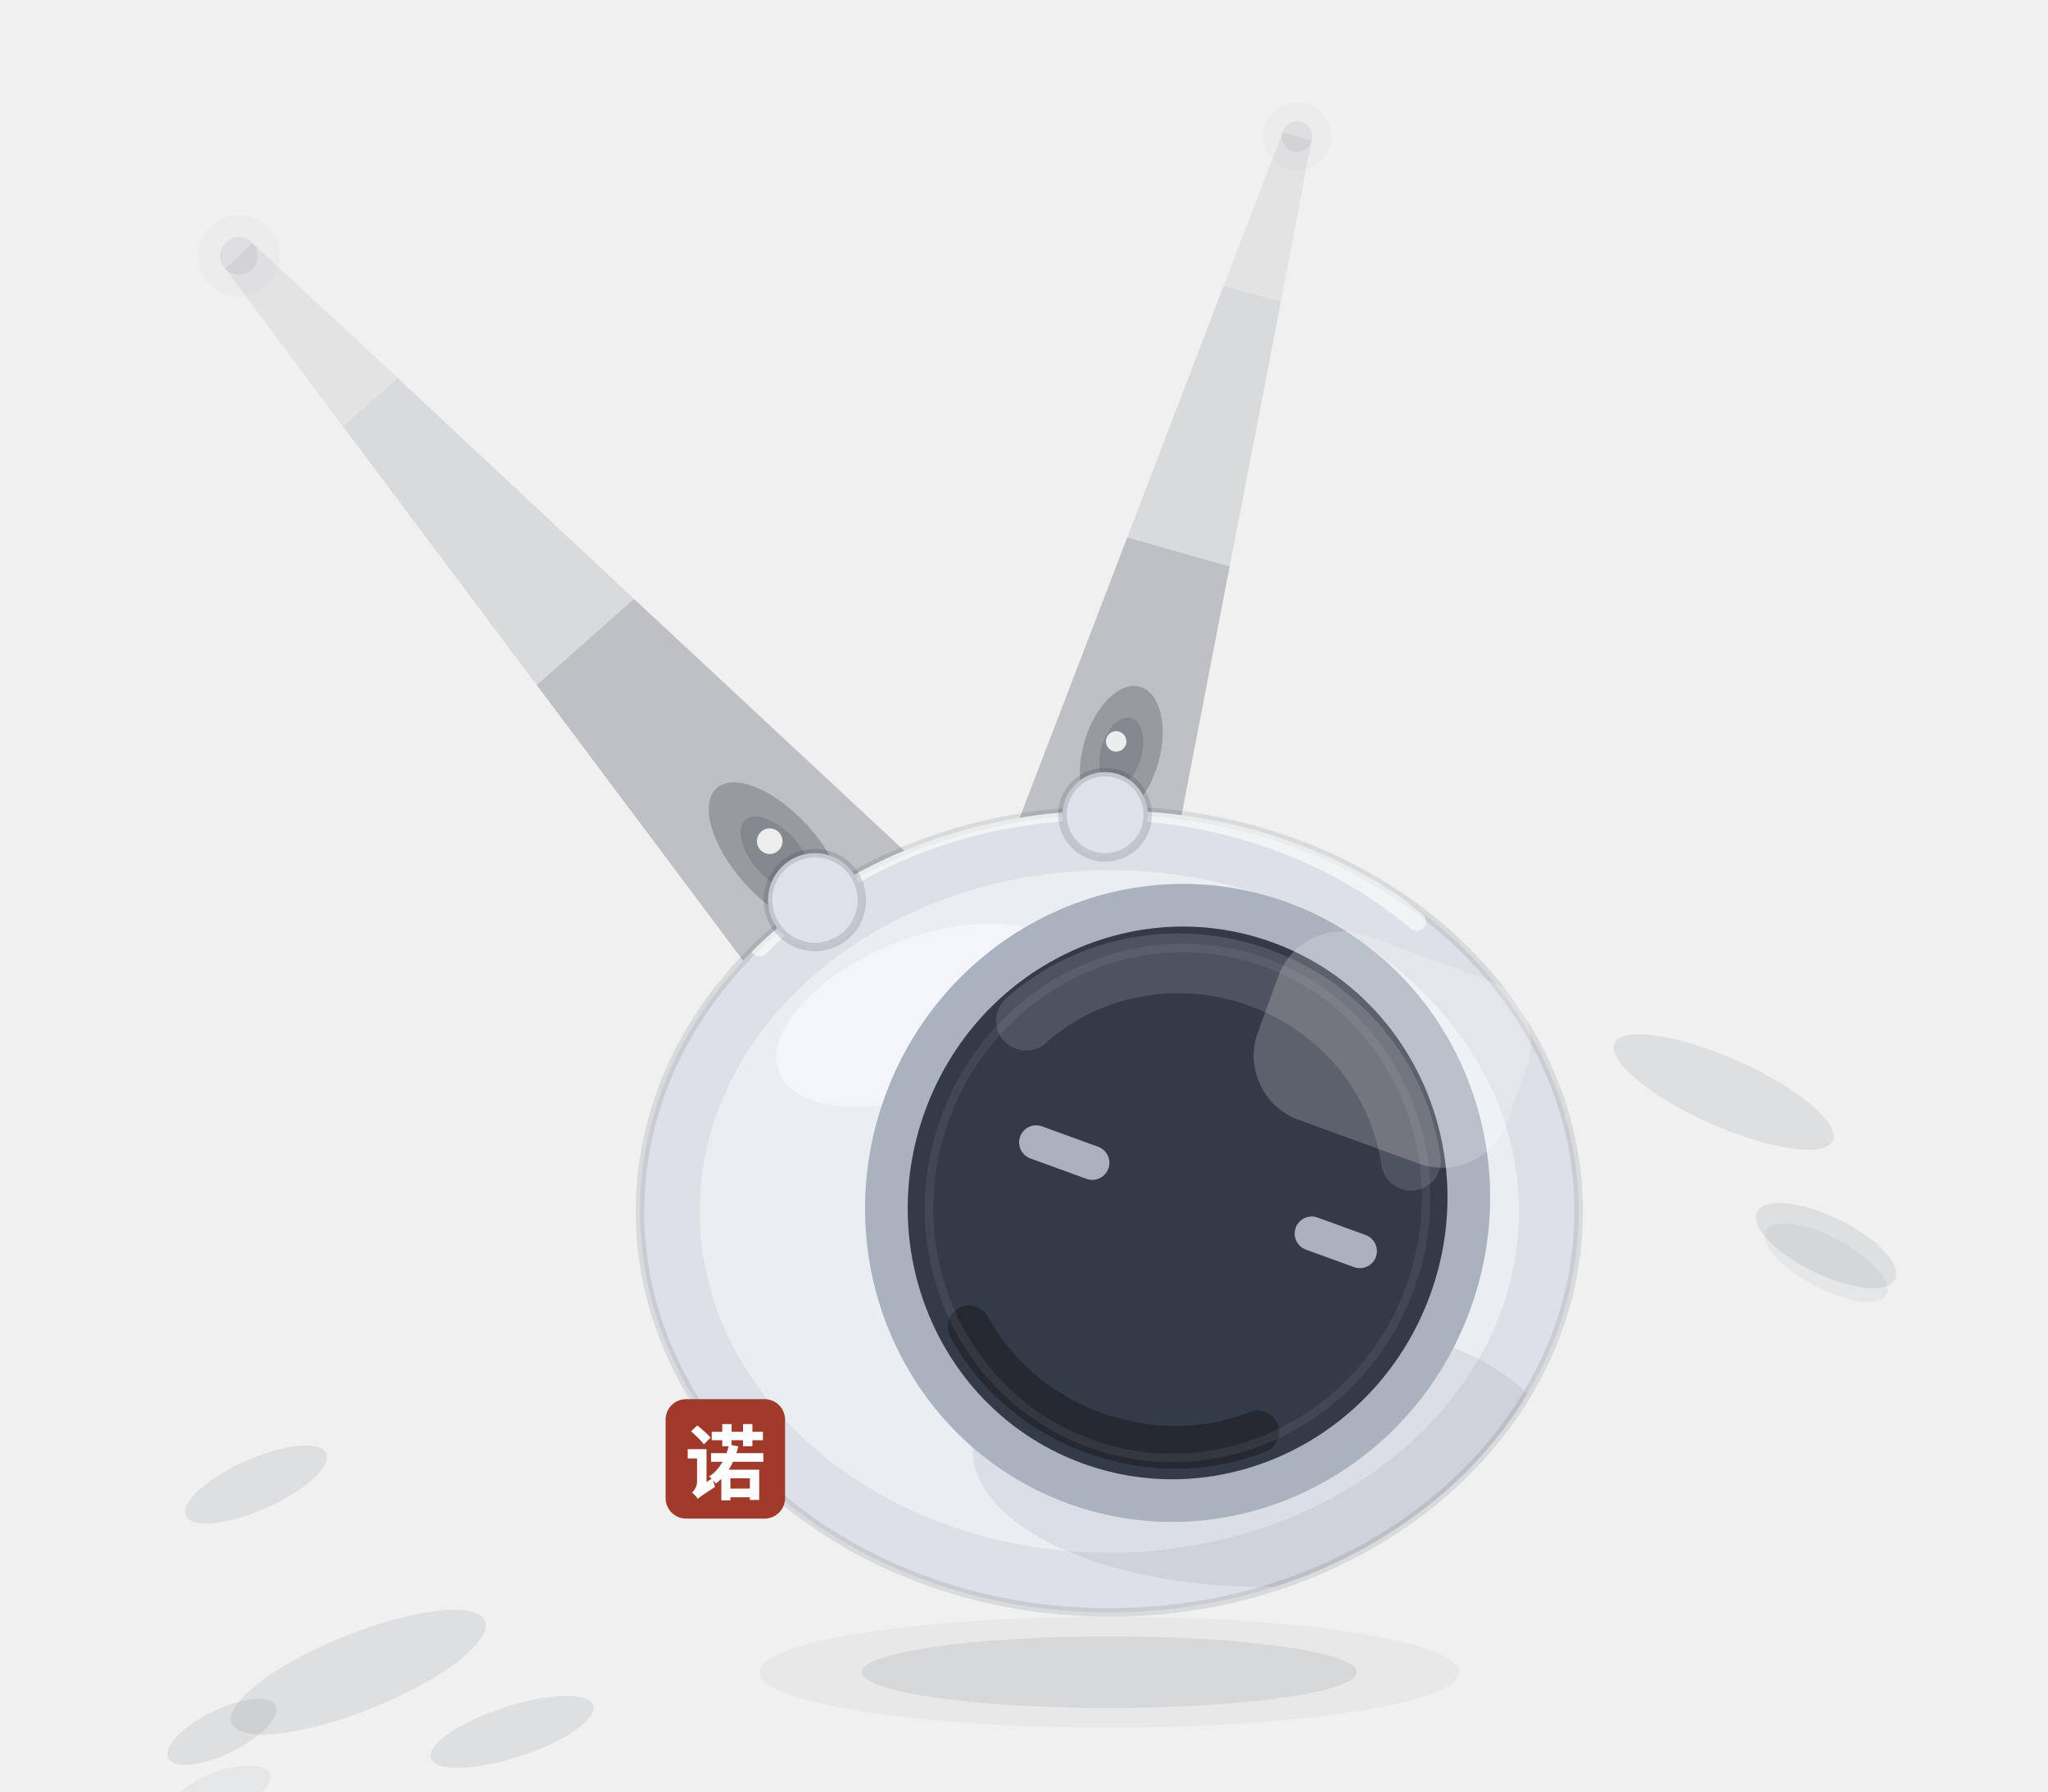
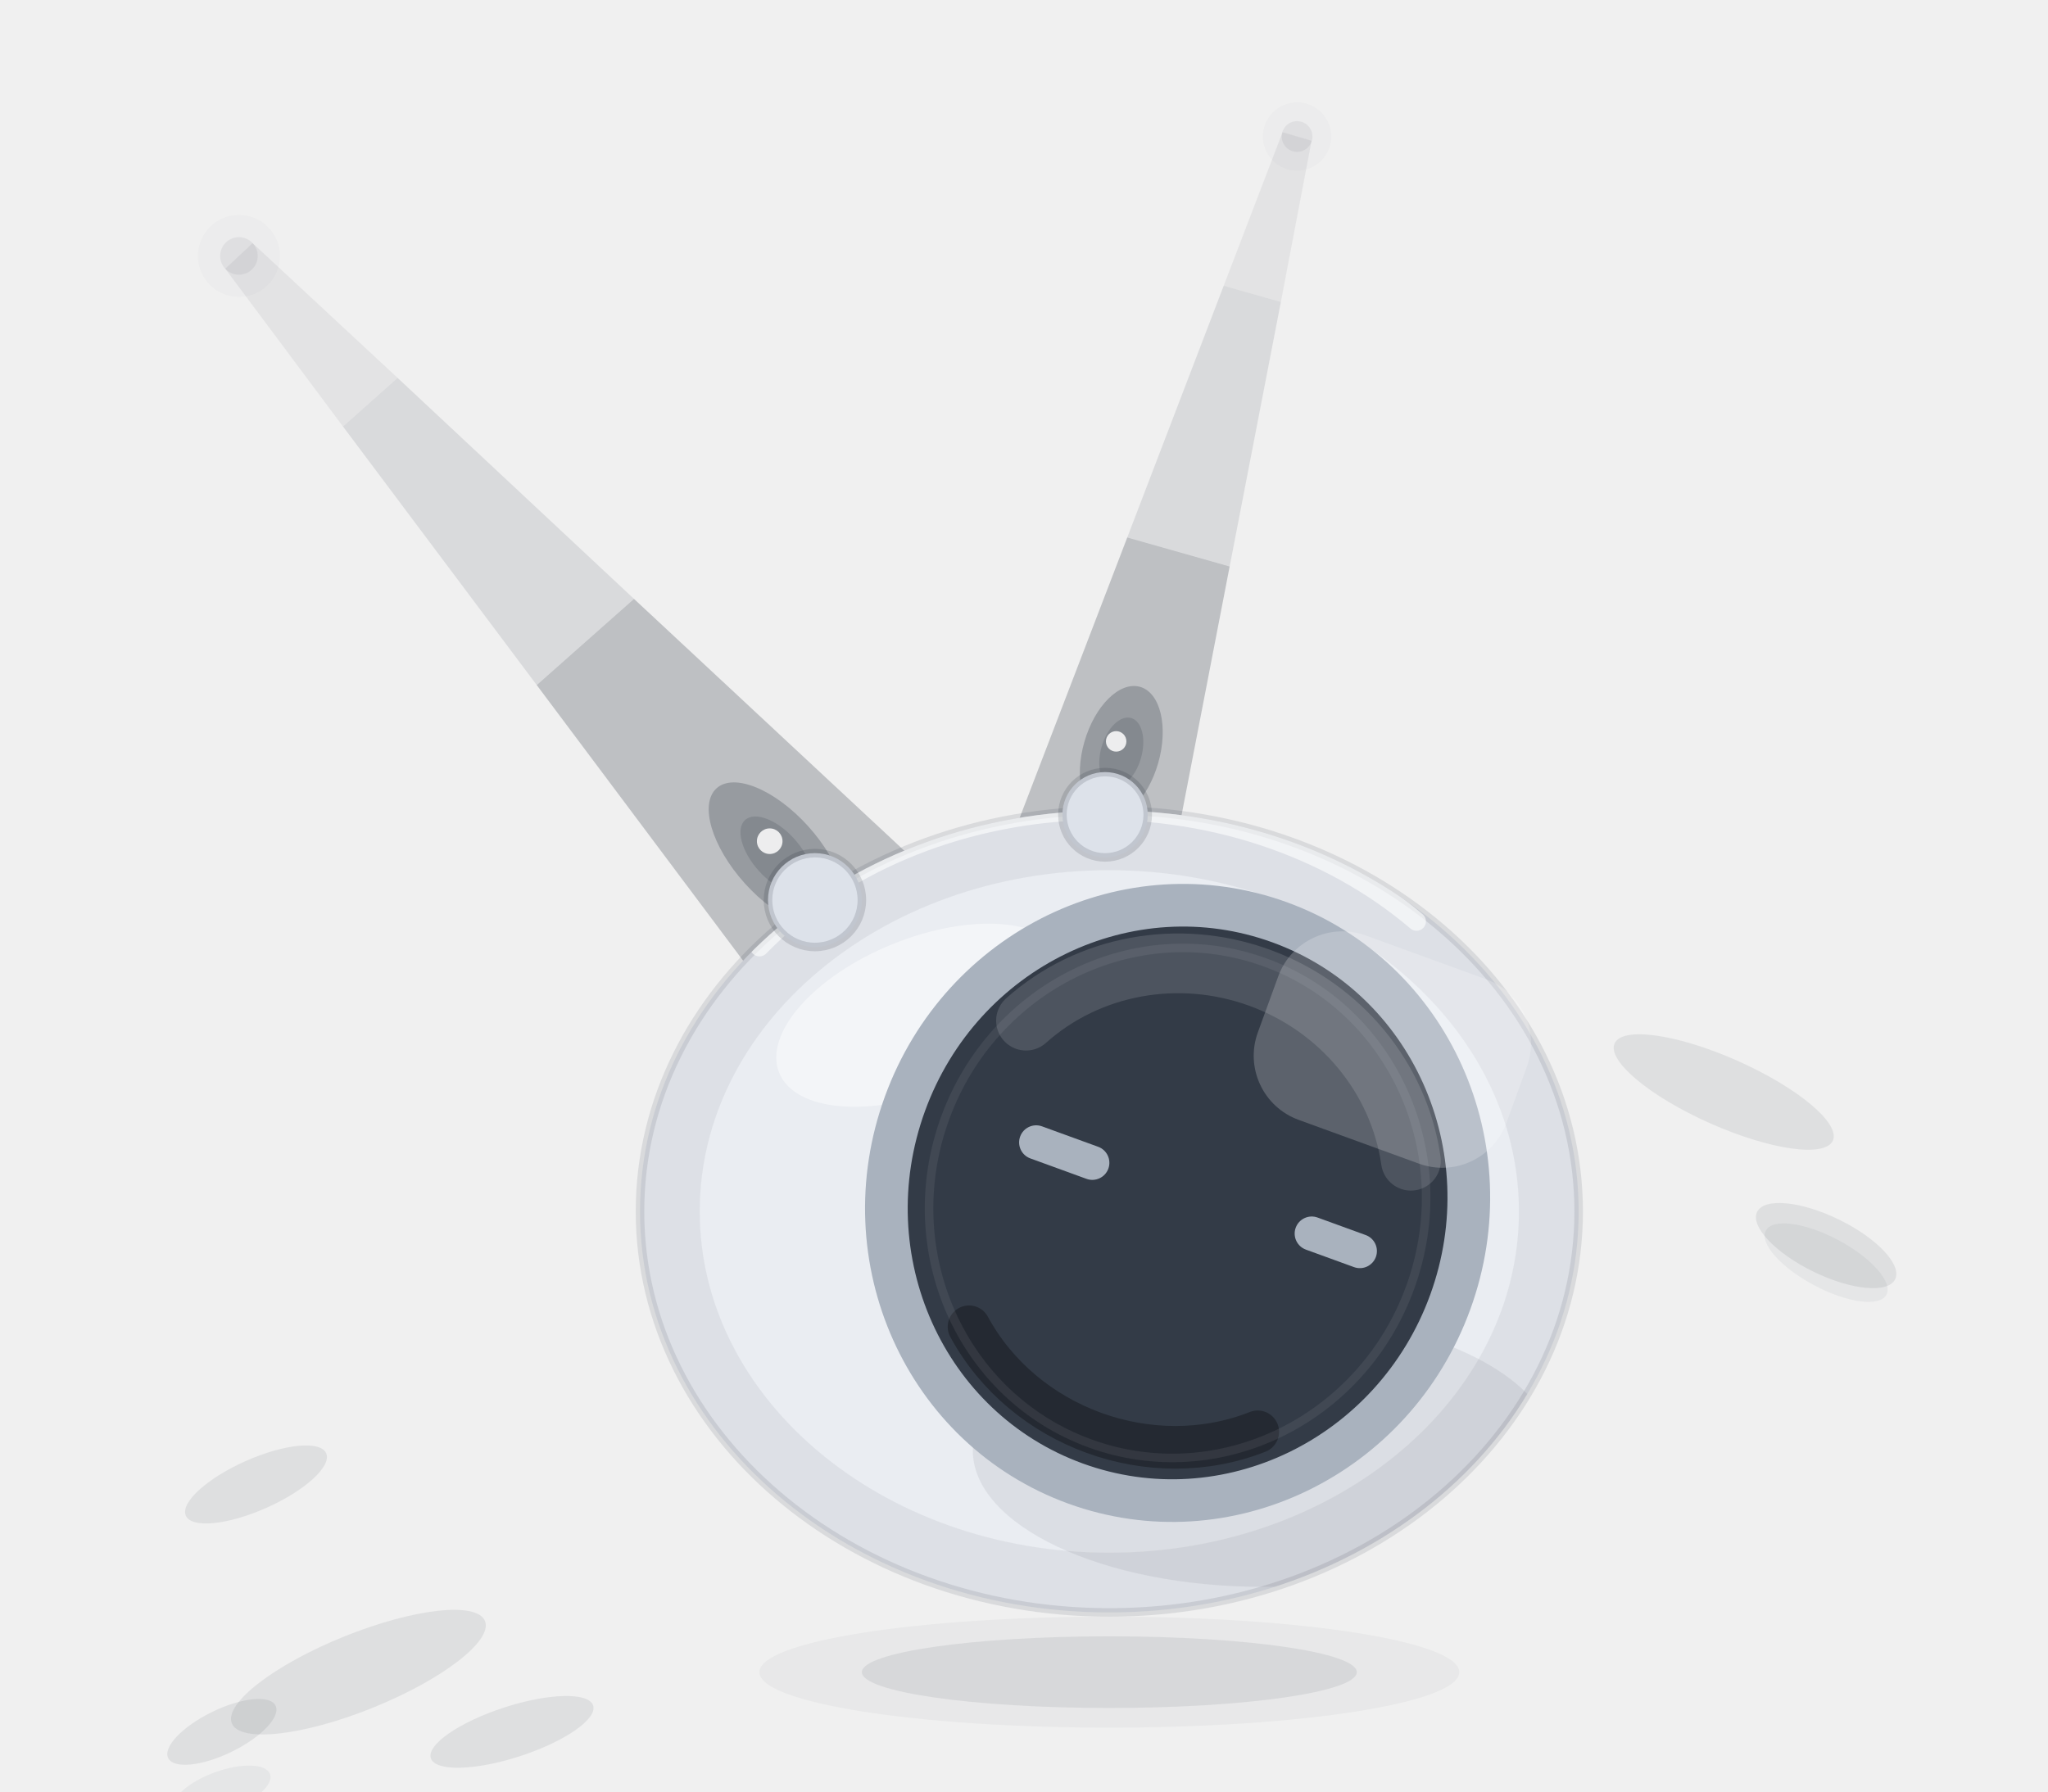
<svg xmlns="http://www.w3.org/2000/svg" width="240" height="210" viewBox="0 0 240 210" role="img" aria-label="诺瓦 v4：离线（本地兜底）">
  <defs>
    <clipPath id="ballClip">
      <ellipse cx="130" cy="142" rx="55" ry="47" />
    </clipPath>
  </defs>
  <g fill="rgba(18,26,40,.08)">
    <ellipse cx="42" cy="196" rx="16" ry="4.5" transform="rotate(-22 42 196)" />
    <ellipse cx="60" cy="203" rx="10" ry="3" transform="rotate(-18 60 203)" />
    <ellipse cx="30" cy="174" rx="9" ry="3" transform="rotate(-24 30 174)" />
    <ellipse cx="202" cy="128" rx="14" ry="4" transform="rotate(24 202 128)" />
    <ellipse cx="26" cy="203" rx="7" ry="2.6" transform="rotate(-26 26 203)" />
    <ellipse cx="214" cy="146" rx="9" ry="3.4" transform="rotate(26 214 146)" />
  </g>
  <g fill="rgba(18,26,40,.05)">
    <ellipse cx="214" cy="148" rx="8" ry="3" transform="rotate(28 214 148)" />
    <ellipse cx="26" cy="210" rx="6" ry="2.4" transform="rotate(-20 26 210)" />
  </g>
  <path d="M106.6 100.3L74.3 70.2L62.9 80.3L89.4 115.7Z" fill="rgba(18,26,40,.22)" />
  <path d="M74.3 70.2L46.6 44.3L40.2 50.0L62.9 80.3Z" fill="rgba(18,26,40,.10)" />
  <path d="M46.6 44.3L29.6 28.5L26.4 31.5L40.2 50.0Z" fill="rgba(18,26,40,.06)" />
  <circle cx="28" cy="30" r="4.8" fill="rgba(18,26,40,.06)" opacity=".3" />
  <circle cx="28" cy="30" r="2.2" fill="rgba(18,26,40,.06)" />
  <path d="M137.1 102.6L144.1 66.4L132.1 63.0L118.9 97.4Z" fill="rgba(18,26,40,.22)" />
  <path d="M144.1 66.4L150.1 35.4L143.4 33.5L132.1 63.0Z" fill="rgba(18,26,40,.10)" />
  <path d="M150.1 35.4L153.7 16.5L150.3 15.5L143.4 33.5Z" fill="rgba(18,26,40,.06)" />
  <circle cx="152" cy="16" r="4.0" fill="rgba(18,26,40,.06)" opacity=".3" />
  <circle cx="152" cy="16" r="1.8" fill="rgba(18,26,40,.06)" />
  <ellipse cx="91" cy="100.2" rx="10.5" ry="5" transform="rotate(48 91 100.2)" fill="rgba(18,26,40,.22)" />
  <ellipse cx="91" cy="100.2" rx="5.5" ry="2.8" transform="rotate(48 91 100.2)" fill="rgba(18,26,40,.14)" />
  <circle cx="90.2" cy="98.6" r="1.5" fill="rgba(255,255,255,.85)" />
  <ellipse cx="131.4" cy="88.2" rx="8" ry="4.5" transform="rotate(-74 131.4 88.2)" fill="rgba(18,26,40,.22)" />
  <ellipse cx="131.4" cy="88.2" rx="4.2" ry="2.4" transform="rotate(-74 131.4 88.2)" fill="rgba(18,26,40,.14)" />
  <circle cx="130.8" cy="86.9" r="1.2" fill="rgba(255,255,255,.85)" />
  <ellipse cx="130" cy="142" rx="55" ry="47" fill="#EAEDF2" stroke="rgba(18,26,40,.10)" stroke-width="1" />
  <ellipse cx="130" cy="142" rx="51.5" ry="43.5" fill="none" stroke="rgba(18,26,40,.06)" stroke-width="7" clip-path="url(#ballClip)" />
  <path d="M89 111 A 52 44 0 0 1 166 108" fill="none" stroke="rgba(255,255,255,.8)" stroke-width="2.2" stroke-linecap="round" clip-path="url(#ballClip)" opacity=".75" />
  <path d="M86 172 A 51 42 0 0 0 174 172" fill="none" stroke="rgba(18,26,40,.08)" stroke-width="1.5" clip-path="url(#ballClip)" />
  <ellipse cx="148" cy="170" rx="34" ry="16" fill="rgba(18,26,40,.07)" clip-path="url(#ballClip)" />
  <ellipse cx="108" cy="119" rx="18" ry="9" fill="rgba(255,255,255,.45)" transform="rotate(-22 108 119)" />
  <circle cx="95.5" cy="105.5" r="5.5" fill="#DDE2EA" stroke="rgba(18,26,40,.14)" stroke-width="1" />
  <circle cx="129.5" cy="95.5" r="5" fill="#DDE2EA" stroke="rgba(18,26,40,.14)" stroke-width="1" />
  <g transform="rotate(20 138 141)">
    <ellipse cx="138" cy="141" rx="34" ry="35" fill="#333B47" />
    <path d="M114 127 A 27 26 0 0 1 162 127" fill="none" stroke="rgba(255,255,255,.13)" stroke-width="7" stroke-linecap="round" />
    <path d="M120 163 A 26 24 0 0 0 156 163" fill="none" stroke="rgba(0,0,0,.3)" stroke-width="5" stroke-linecap="round" />
    <ellipse cx="138" cy="141" rx="34" ry="35" fill="none" stroke="#A9B2BE" stroke-width="5" />
    <ellipse cx="138" cy="141" rx="29" ry="30" fill="none" stroke="rgba(255,255,255,.07)" stroke-width="1" />
    <rect x="140" y="104" width="31" height="23" rx="8" fill="rgba(255,255,255,.2)" />
    <rect x="118" y="138" width="11" height="4" rx="2" fill="#A9B2BE" />
    <rect x="152" y="137" width="10" height="4" rx="2" fill="#A9B2BE" />
  </g>
-   <rect x="78" y="164" width="14" height="14" rx="2.4" fill="#A03B2C" />
-   <text x="85" y="175" text-anchor="middle" font-family="'Songti SC','Noto Serif SC','SimSun',serif" font-size="9.5" font-weight="700" fill="#FFFFFF">诺</text>
  <ellipse cx="130" cy="196" rx="41" ry="6.5" fill="rgba(18,26,40,.08)" opacity=".5" />
  <ellipse cx="130" cy="196" rx="29" ry="4.2" fill="rgba(18,26,40,.08)" />
</svg>
